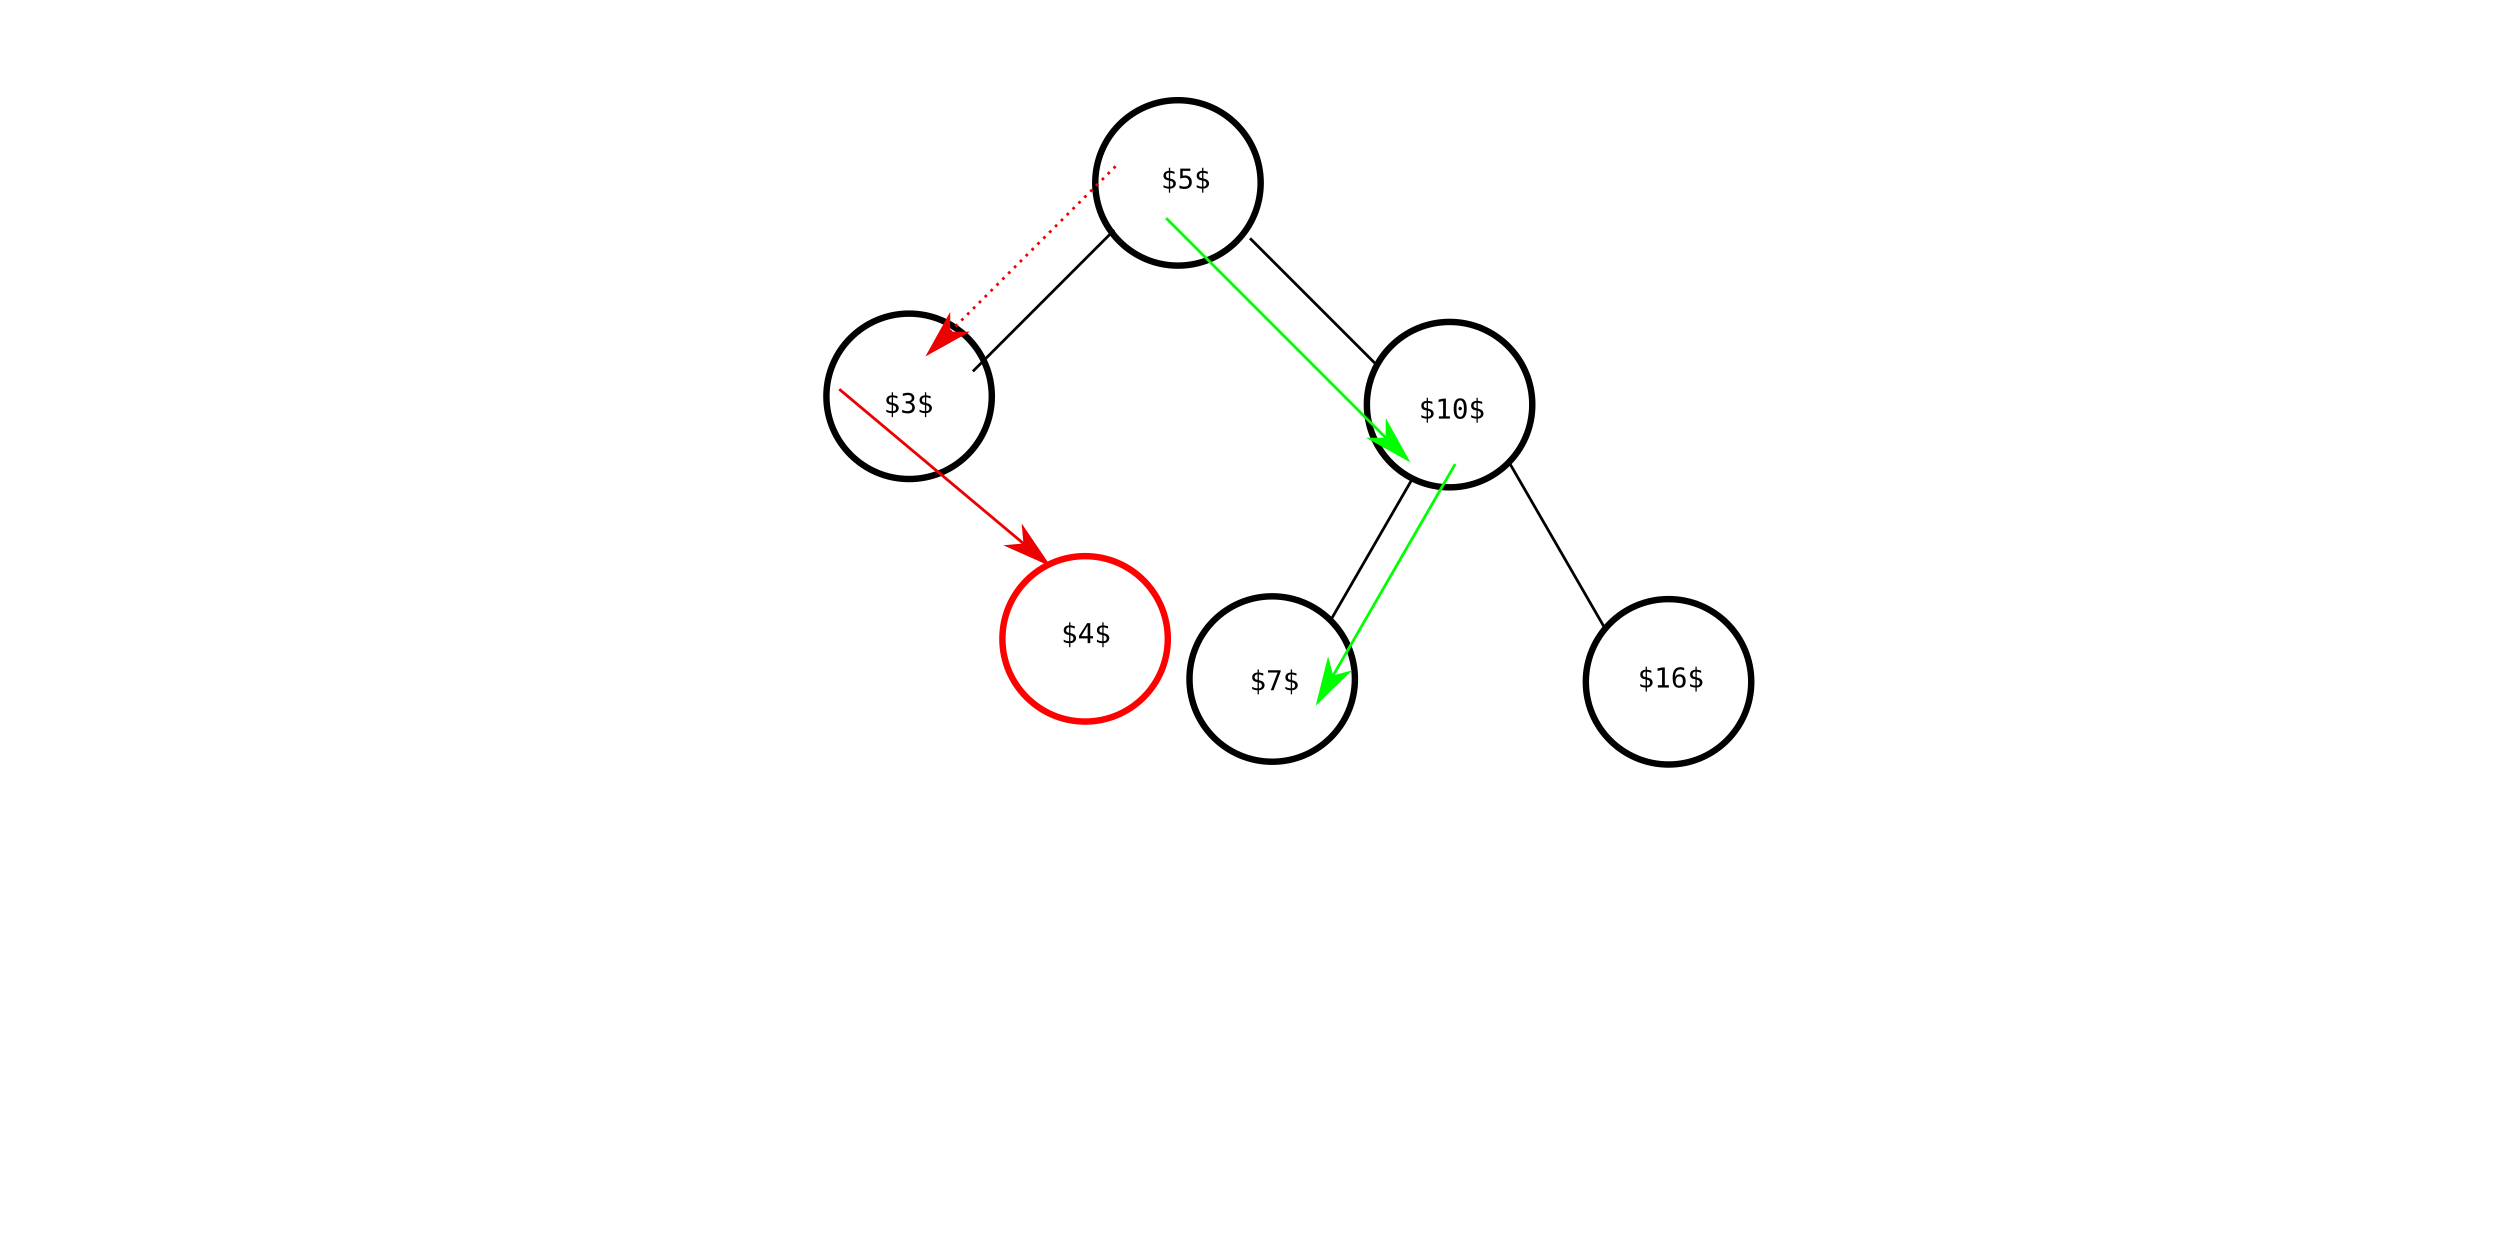
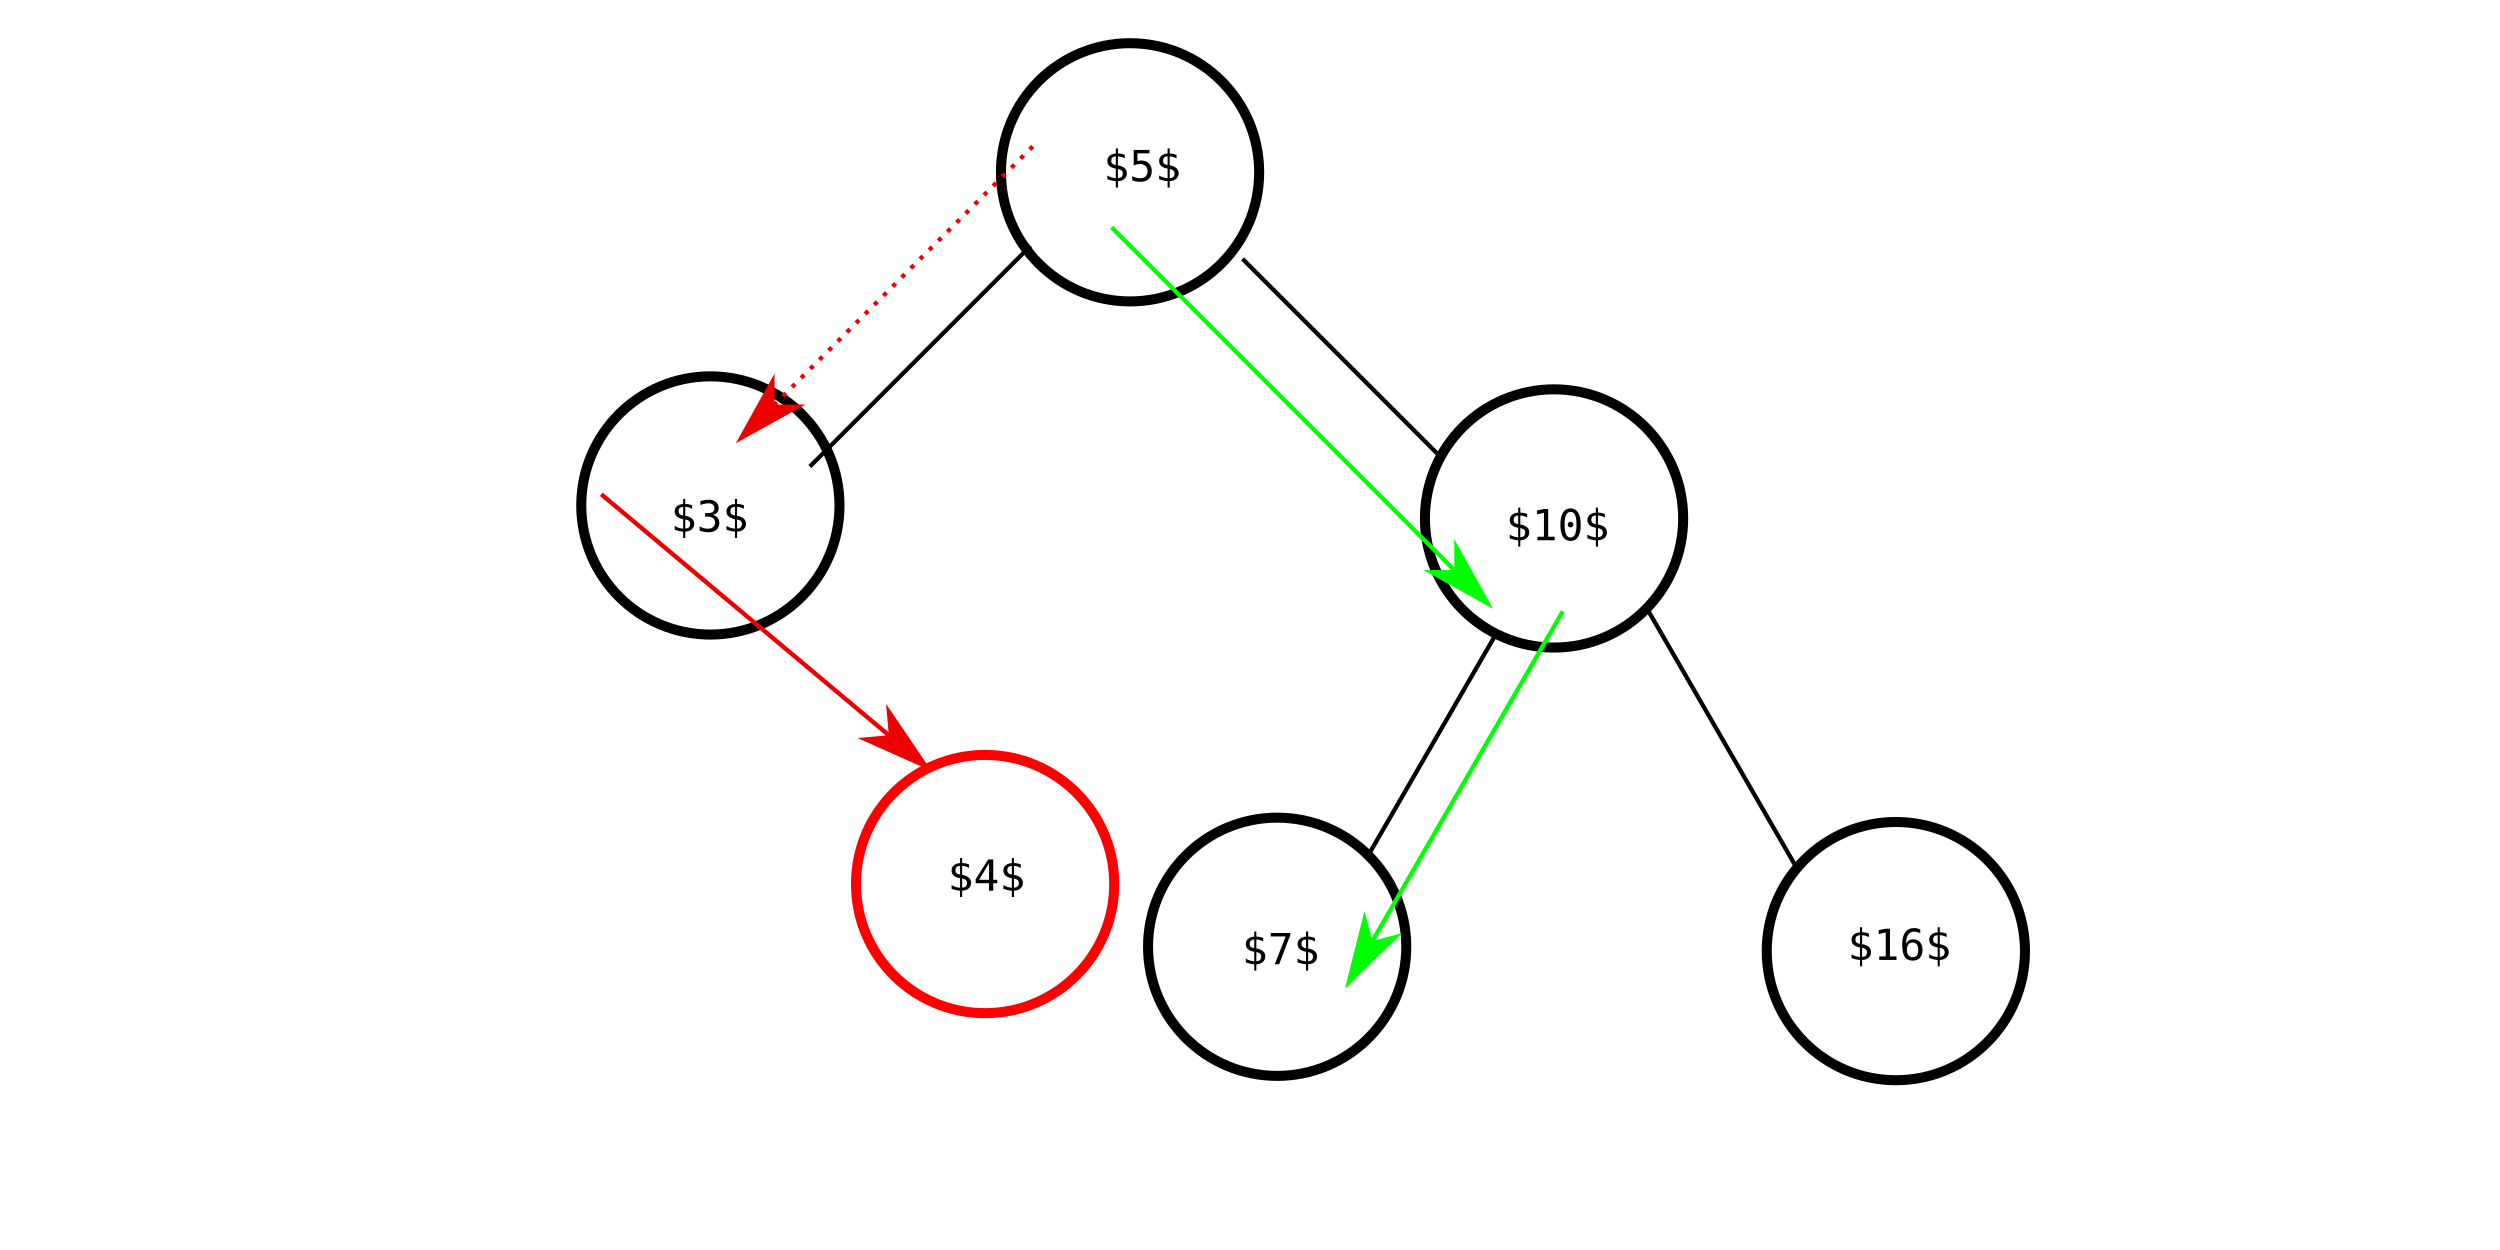
<svg xmlns="http://www.w3.org/2000/svg" width="240mm" height="120mm" viewBox="0 0 240 120" version="1.1" id="svg8">
  <defs id="defs2">
    <marker style="overflow:visible;" id="marker1382" refX="0.0" refY="0.0" orient="auto">
      <path transform="scale(0.8) rotate(180) translate(12.5,0)" style="fill-rule:evenodd;stroke:#00ff00;stroke-width:1pt;stroke-opacity:1;fill:#00ff00;fill-opacity:1" d="M 0.0,0.0 L 5.0,-5.0 L -12.5,0.0 L 5.0,5.0 L 0.0,0.0 z " id="path1380" />
    </marker>
    <marker style="overflow:visible;" id="marker1342" refX="0.0" refY="0.0" orient="auto">
      <path transform="scale(0.8) rotate(180) translate(12.5,0)" style="fill-rule:evenodd;stroke:#ec0000;stroke-width:1pt;stroke-opacity:1;fill:#ec0000;fill-opacity:1" d="M 0.0,0.0 L 5.0,-5.0 L -12.5,0.0 L 5.0,5.0 L 0.0,0.0 z " id="path1340" />
    </marker>
    <marker orient="auto" refY="0.0" refX="0.0" id="marker1308" style="overflow:visible;">
      <path id="path1306" d="M 0.0,0.0 L 5.0,-5.0 L -12.5,0.0 L 5.0,5.0 L 0.0,0.0 z " style="fill-rule:evenodd;stroke:#000000;stroke-width:1pt;stroke-opacity:1;fill:#000000;fill-opacity:1" transform="scale(0.8) rotate(180) translate(12.5,0)" />
    </marker>
    <marker orient="auto" refY="0.0" refX="0.0" id="Arrow1Lend" style="overflow:visible;">
      <path id="path953" d="M 0.0,0.0 L 5.0,-5.0 L -12.5,0.0 L 5.0,5.0 L 0.0,0.0 z " style="fill-rule:evenodd;stroke:#00ff00;stroke-width:1pt;stroke-opacity:1;fill:#00ff00;fill-opacity:1" transform="scale(0.8) rotate(180) translate(12.5,0)" />
    </marker>
    <marker style="overflow:visible" id="marker1342-3" refX="0" refY="0" orient="auto">
      <path transform="matrix(-0.8,0,0,-0.8,-10,0)" style="fill:#ec0000;fill-opacity:1;fill-rule:evenodd;stroke:#ec0000;stroke-width:1pt;stroke-opacity:1" d="M 0,0 5,-5 -12.5,0 5,5 Z" id="path1340-5" />
    </marker>
  </defs>
  <g id="layer1" transform="translate(0,-177)">
-     <text id="text818" xml:space="preserve" style="font-size:2.646px;font-family:monospace;-inkscape-font-specification:'monospace, Normal';fill:#000000;fill-opacity:1;stroke:none;stroke-width:0.265" y="195.104" x="111.447">
-       <tspan id="tspan816" x="111.447" y="195.104" style="stroke-width:0.265">$5$</tspan>
+     <text id="text818" xml:space="preserve" style="font-size:4.13px;font-family:monospace;-inkscape-font-specification:'monospace, Normal';fill:#000000;fill-opacity:1;stroke:none;stroke-width:0.413" y="194.393" x="105.929">
+       <tspan id="tspan816" x="105.929" y="194.393" style="stroke-width:0.413">$5$</tspan>
    </text>
-     <text id="text832" xml:space="preserve" style="font-size:2.646px;font-family:monospace;-inkscape-font-specification:'monospace, Normal';fill:#000000;fill-opacity:1;stroke:none;stroke-width:0.265" y="216.656" x="84.839">
-       <tspan id="tspan830" x="84.839" y="216.656" style="stroke-width:0.265">$3$</tspan>
+     <text id="text832" xml:space="preserve" style="font-size:4.13px;font-family:monospace;-inkscape-font-specification:'monospace, Normal';fill:#000000;fill-opacity:1;stroke:none;stroke-width:0.413" y="228.036" x="64.394">
+       <tspan id="tspan830" x="64.394" y="228.036" style="stroke-width:0.413">$3$</tspan>
    </text>
-     <text id="text846" xml:space="preserve" style="font-size:2.646px;font-family:monospace;-inkscape-font-specification:'monospace, Normal';fill:#000000;fill-opacity:1;stroke:none;stroke-width:0.265" y="217.188" x="136.194">
-       <tspan id="tspan844" x="136.194" y="217.188" style="stroke-width:0.265">$10$</tspan>
+     <text id="text846" xml:space="preserve" style="font-size:4.13px;font-family:monospace;-inkscape-font-specification:'monospace, Normal';fill:#000000;fill-opacity:1;stroke:none;stroke-width:0.413" y="228.867" x="144.56">
+       <tspan id="tspan844" x="144.56" y="228.867" style="stroke-width:0.413">$10$</tspan>
    </text>
-     <text id="text860" xml:space="preserve" style="font-size:2.646px;font-family:monospace;-inkscape-font-specification:'monospace, Normal';fill:#000000;fill-opacity:1;stroke:none;stroke-width:0.265" y="243.264" x="119.962">
-       <tspan id="tspan858" x="119.962" y="243.264" style="stroke-width:0.265">$7$</tspan>
+     <text id="text860" xml:space="preserve" style="font-size:4.13px;font-family:monospace;-inkscape-font-specification:'monospace, Normal';fill:#000000;fill-opacity:1;stroke:none;stroke-width:0.413" y="269.571" x="119.22">
+       <tspan id="tspan858" x="119.22" y="269.571" style="stroke-width:0.413">$7$</tspan>
    </text>
-     <text id="text874" xml:space="preserve" style="font-size:2.646px;font-family:monospace;-inkscape-font-specification:'monospace, Normal';fill:#000000;fill-opacity:1;stroke:none;stroke-width:0.265" y="242.998" x="157.215">
-       <tspan id="tspan872" x="157.215" y="242.998" style="stroke-width:0.265">$16$</tspan>
+     <text id="text874" xml:space="preserve" style="font-size:4.13px;font-family:monospace;-inkscape-font-specification:'monospace, Normal';fill:#000000;fill-opacity:1;stroke:none;stroke-width:0.413" y="269.156" x="177.372">
+       <tspan id="tspan872" x="177.372" y="269.156" style="stroke-width:0.413">$16$</tspan>
    </text>
-     <circle style="opacity:1;fill:none;fill-opacity:1;fill-rule:evenodd;stroke:#000000;stroke-width:0.618;stroke-miterlimit:4;stroke-dasharray:none;stroke-dashoffset:10.66;stroke-opacity:1;marker-start:none;marker-end:none" id="path886" cx="87.274" cy="215.047" r="7.94" />
-     <circle style="opacity:1;fill:none;fill-opacity:1;fill-rule:evenodd;stroke:#000000;stroke-width:0.618;stroke-miterlimit:4;stroke-dasharray:none;stroke-dashoffset:10.66;stroke-opacity:1;marker-start:none;marker-end:none" id="path886-3" cx="113.084" cy="194.559" r="7.94" />
-     <circle style="opacity:1;fill:none;fill-opacity:1;fill-rule:evenodd;stroke:#000000;stroke-width:0.618;stroke-miterlimit:4;stroke-dasharray:none;stroke-dashoffset:10.66;stroke-opacity:1;marker-start:none;marker-end:none" id="path886-6" cx="139.16" cy="215.845" r="7.94" />
-     <circle style="opacity:1;fill:none;fill-opacity:1;fill-rule:evenodd;stroke:#000000;stroke-width:0.618;stroke-miterlimit:4;stroke-dasharray:none;stroke-dashoffset:10.66;stroke-opacity:1;marker-start:none;marker-end:none" id="path886-7" cx="122.131" cy="242.187" r="7.94" />
-     <circle style="opacity:1;fill:none;fill-opacity:1;fill-rule:evenodd;stroke:#000000;stroke-width:0.618;stroke-miterlimit:4;stroke-dasharray:none;stroke-dashoffset:10.66;stroke-opacity:1;marker-start:none;marker-end:none" id="path886-5" cx="160.18" cy="242.454" r="7.94" />
-     <path style="fill:none;stroke:#000000;stroke-width:0.265px;stroke-linecap:butt;stroke-linejoin:miter;stroke-opacity:1" d="M 106.964,199.082 93.394,212.653" id="path940" />
-     <path style="fill:none;stroke:#000000;stroke-width:0.265px;stroke-linecap:butt;stroke-linejoin:miter;stroke-opacity:1" d="m 120.002,199.881 11.974,11.974" id="path942" />
-     <path style="fill:none;stroke:#000000;stroke-width:0.265px;stroke-linecap:butt;stroke-linejoin:miter;stroke-opacity:1" d="m 135.701,222.764 -8.018,13.887" id="path944" />
-     <path style="fill:none;stroke:#000000;stroke-width:0.265px;stroke-linecap:butt;stroke-linejoin:miter;stroke-opacity:1" d="m 144.748,221.167 9.41,16.298" id="path946" />
-     <path style="fill:none;stroke:#00ff00;stroke-width:0.265;stroke-linecap:butt;stroke-linejoin:miter;stroke-opacity:1;stroke-miterlimit:4;stroke-dasharray:none;marker-end:url(#Arrow1Lend)" d="m 111.948,197.94 23.095,23.095" id="path948" />
-     <path style="fill:none;stroke:#00ff00;stroke-width:0.265;stroke-linecap:butt;stroke-linejoin:miter;stroke-opacity:1;stroke-miterlimit:4;stroke-dasharray:none;marker-end:url(#marker1382)" d="m 139.699,221.553 -13.136,22.753" id="path1304" />
-     <path style="fill:none;stroke:#ec0000;stroke-width:0.265;stroke-linecap:butt;stroke-linejoin:miter;stroke-opacity:1;stroke-miterlimit:4;stroke-dasharray:0.265, 0.53;stroke-dashoffset:0;marker-end:url(#marker1342)" d="m 107.097,192.963 -17.894,17.894" id="path1456" />
-     <path style="fill:none;stroke:#ec0000;stroke-width:0.27;stroke-linecap:butt;stroke-linejoin:miter;stroke-miterlimit:4;stroke-dasharray:none;stroke-dashoffset:0;stroke-opacity:1;marker-end:url(#marker1342-3)" d="m 80.567,214.361 19.906,16.681" id="path1456-6" />
-     <text id="text3423" xml:space="preserve" style="font-size:2.646px;font-family:monospace;-inkscape-font-specification:'monospace, Normal';fill:#000000;fill-opacity:1;stroke:none;stroke-width:0.265" y="238.741" x="101.868">
-       <tspan id="tspan3421" x="101.868" y="238.741" style="stroke-width:0.265">$4$</tspan>
+     <circle style="opacity:1;fill:none;fill-opacity:1;fill-rule:evenodd;stroke:#000000;stroke-width:0.964;stroke-miterlimit:4;stroke-dasharray:none;stroke-dashoffset:10.66;stroke-opacity:1;marker-start:none;marker-end:none" id="path886" cx="68.196" cy="225.524" r="12.395" />
+     <circle style="opacity:1;fill:none;fill-opacity:1;fill-rule:evenodd;stroke:#000000;stroke-width:0.964;stroke-miterlimit:4;stroke-dasharray:none;stroke-dashoffset:10.66;stroke-opacity:1;marker-start:none;marker-end:none" id="path886-3" cx="108.485" cy="193.542" r="12.395" />
+     <circle style="opacity:1;fill:none;fill-opacity:1;fill-rule:evenodd;stroke:#000000;stroke-width:0.964;stroke-miterlimit:4;stroke-dasharray:none;stroke-dashoffset:10.66;stroke-opacity:1;marker-start:none;marker-end:none" id="path886-6" cx="149.189" cy="226.771" r="12.395" />
+     <circle style="opacity:1;fill:none;fill-opacity:1;fill-rule:evenodd;stroke:#000000;stroke-width:0.964;stroke-miterlimit:4;stroke-dasharray:none;stroke-dashoffset:10.66;stroke-opacity:1;marker-start:none;marker-end:none" id="path886-7" cx="122.607" cy="267.89" r="12.395" />
+     <circle style="opacity:1;fill:none;fill-opacity:1;fill-rule:evenodd;stroke:#000000;stroke-width:0.964;stroke-miterlimit:4;stroke-dasharray:none;stroke-dashoffset:10.66;stroke-opacity:1;marker-start:none;marker-end:none" id="path886-5" cx="182.002" cy="268.306" r="12.395" />
+     <path style="fill:none;stroke:#000000;stroke-width:0.413px;stroke-linecap:butt;stroke-linejoin:miter;stroke-opacity:1" d="M 98.932,200.603 77.749,221.786" id="path940" />
+     <path style="fill:none;stroke:#000000;stroke-width:0.413px;stroke-linecap:butt;stroke-linejoin:miter;stroke-opacity:1" d="m 119.284,201.85 18.691,18.691" id="path942" />
+     <path style="fill:none;stroke:#000000;stroke-width:0.413px;stroke-linecap:butt;stroke-linejoin:miter;stroke-opacity:1" d="m 143.789,237.57 -12.516,21.678" id="path944" />
+     <path style="fill:none;stroke:#000000;stroke-width:0.413px;stroke-linecap:butt;stroke-linejoin:miter;stroke-opacity:1" d="m 157.911,235.078 14.689,25.442" id="path946" />
+     <path style="fill:none;stroke:#00ff00;stroke-width:0.414;stroke-linecap:butt;stroke-linejoin:miter;stroke-miterlimit:4;stroke-dasharray:none;stroke-opacity:1;marker-end:url(#Arrow1Lend)" d="m 106.71,198.821 36.051,36.051" id="path948" />
+     <path style="fill:none;stroke:#00ff00;stroke-width:0.414;stroke-linecap:butt;stroke-linejoin:miter;stroke-miterlimit:4;stroke-dasharray:none;stroke-opacity:1;marker-end:url(#marker1382)" d="m 150.031,235.68 -20.506,35.517" id="path1304" />
+     <path style="fill:none;stroke:#ec0000;stroke-width:0.414;stroke-linecap:butt;stroke-linejoin:miter;stroke-miterlimit:4;stroke-dasharray:0.414, 0.827;stroke-dashoffset:0;stroke-opacity:1;marker-end:url(#marker1342)" d="m 99.139,191.05 -27.932,27.932" id="path1456" />
+     <path style="fill:none;stroke:#ec0000;stroke-width:0.421;stroke-linecap:butt;stroke-linejoin:miter;stroke-miterlimit:4;stroke-dasharray:none;stroke-dashoffset:0;stroke-opacity:1;marker-end:url(#marker1342-3)" d="m 57.725,224.453 31.073,26.039" id="path1456-6" />
+     <text id="text3423" xml:space="preserve" style="font-size:4.13px;font-family:monospace;-inkscape-font-specification:'monospace, Normal';fill:#000000;fill-opacity:1;stroke:none;stroke-width:0.413" y="262.51" x="90.977">
+       <tspan id="tspan3421" x="90.977" y="262.51" style="stroke-width:0.413">$4$</tspan>
    </text>
-     <circle style="opacity:1;fill:none;fill-opacity:1;fill-rule:evenodd;stroke:#ff0000;stroke-width:0.618;stroke-miterlimit:4;stroke-dasharray:none;stroke-dashoffset:10.66;stroke-opacity:1;marker-start:none;marker-end:none" id="path886-2" cx="104.17" cy="238.329" r="7.94" />
+     <circle style="opacity:1;fill:none;fill-opacity:1;fill-rule:evenodd;stroke:#ff0000;stroke-width:0.964;stroke-miterlimit:4;stroke-dasharray:none;stroke-dashoffset:10.66;stroke-opacity:1;marker-start:none;marker-end:none" id="path886-2" cx="94.57" cy="261.868" r="12.395" />
  </g>
</svg>
